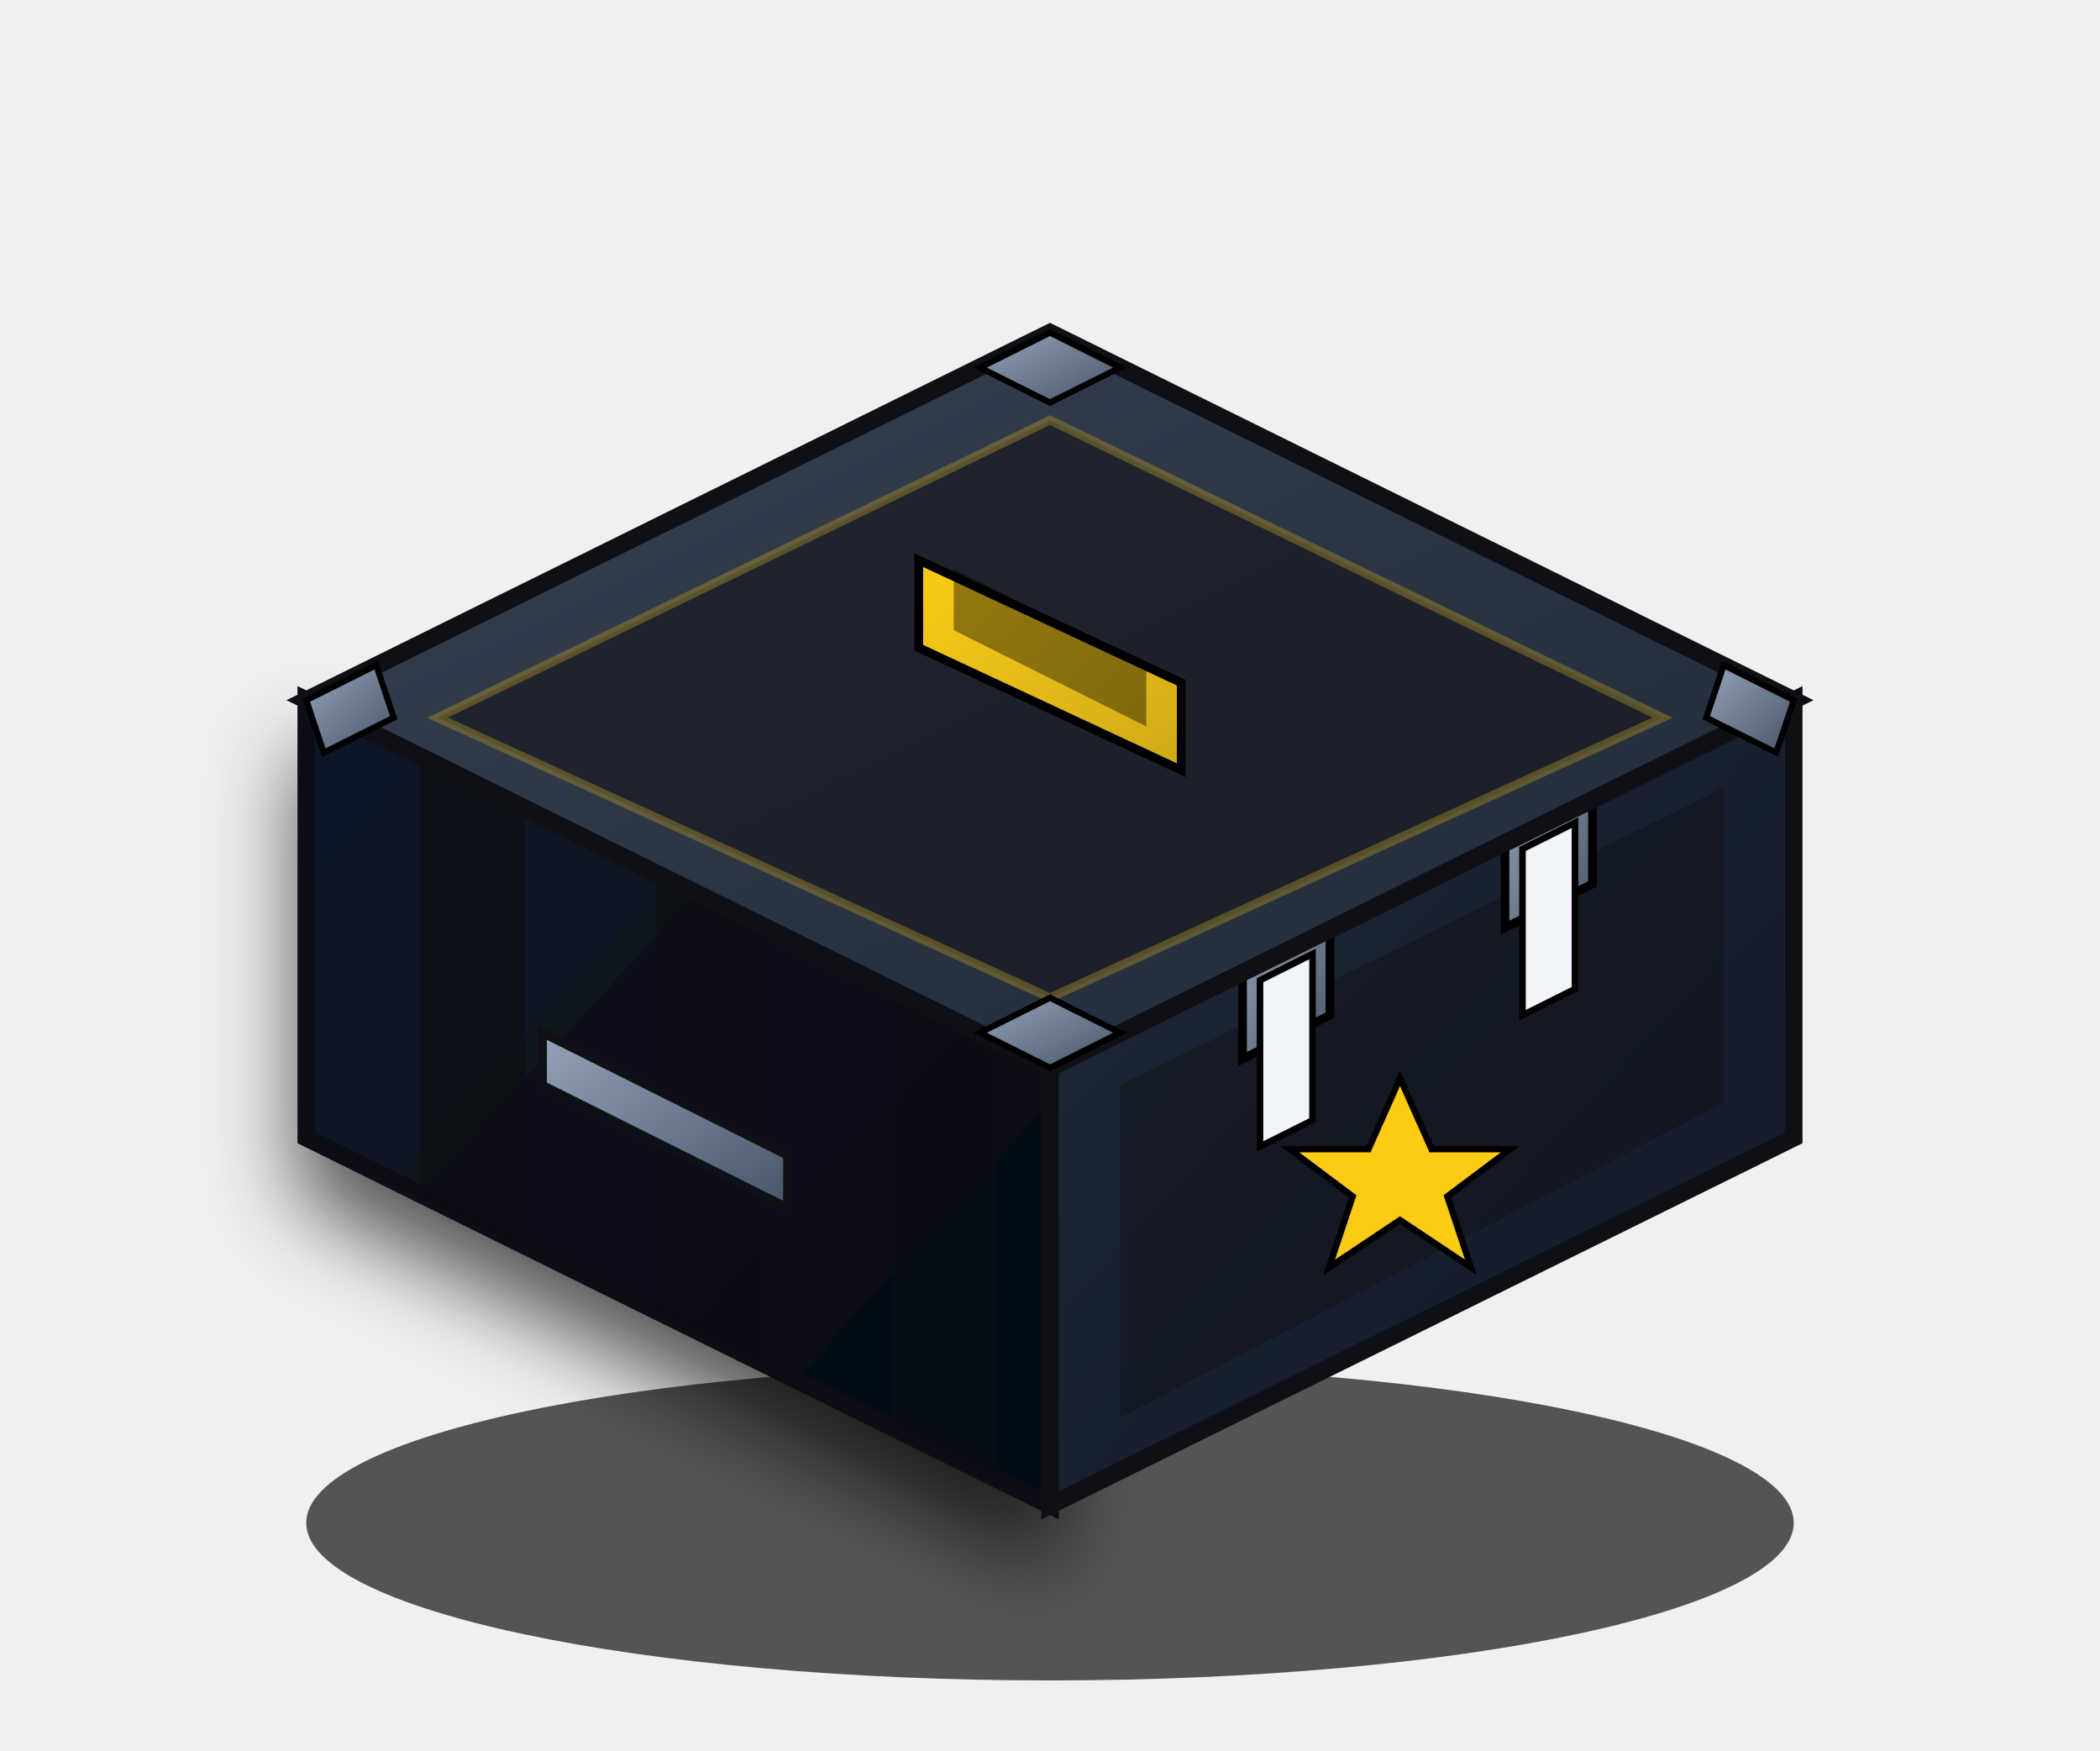
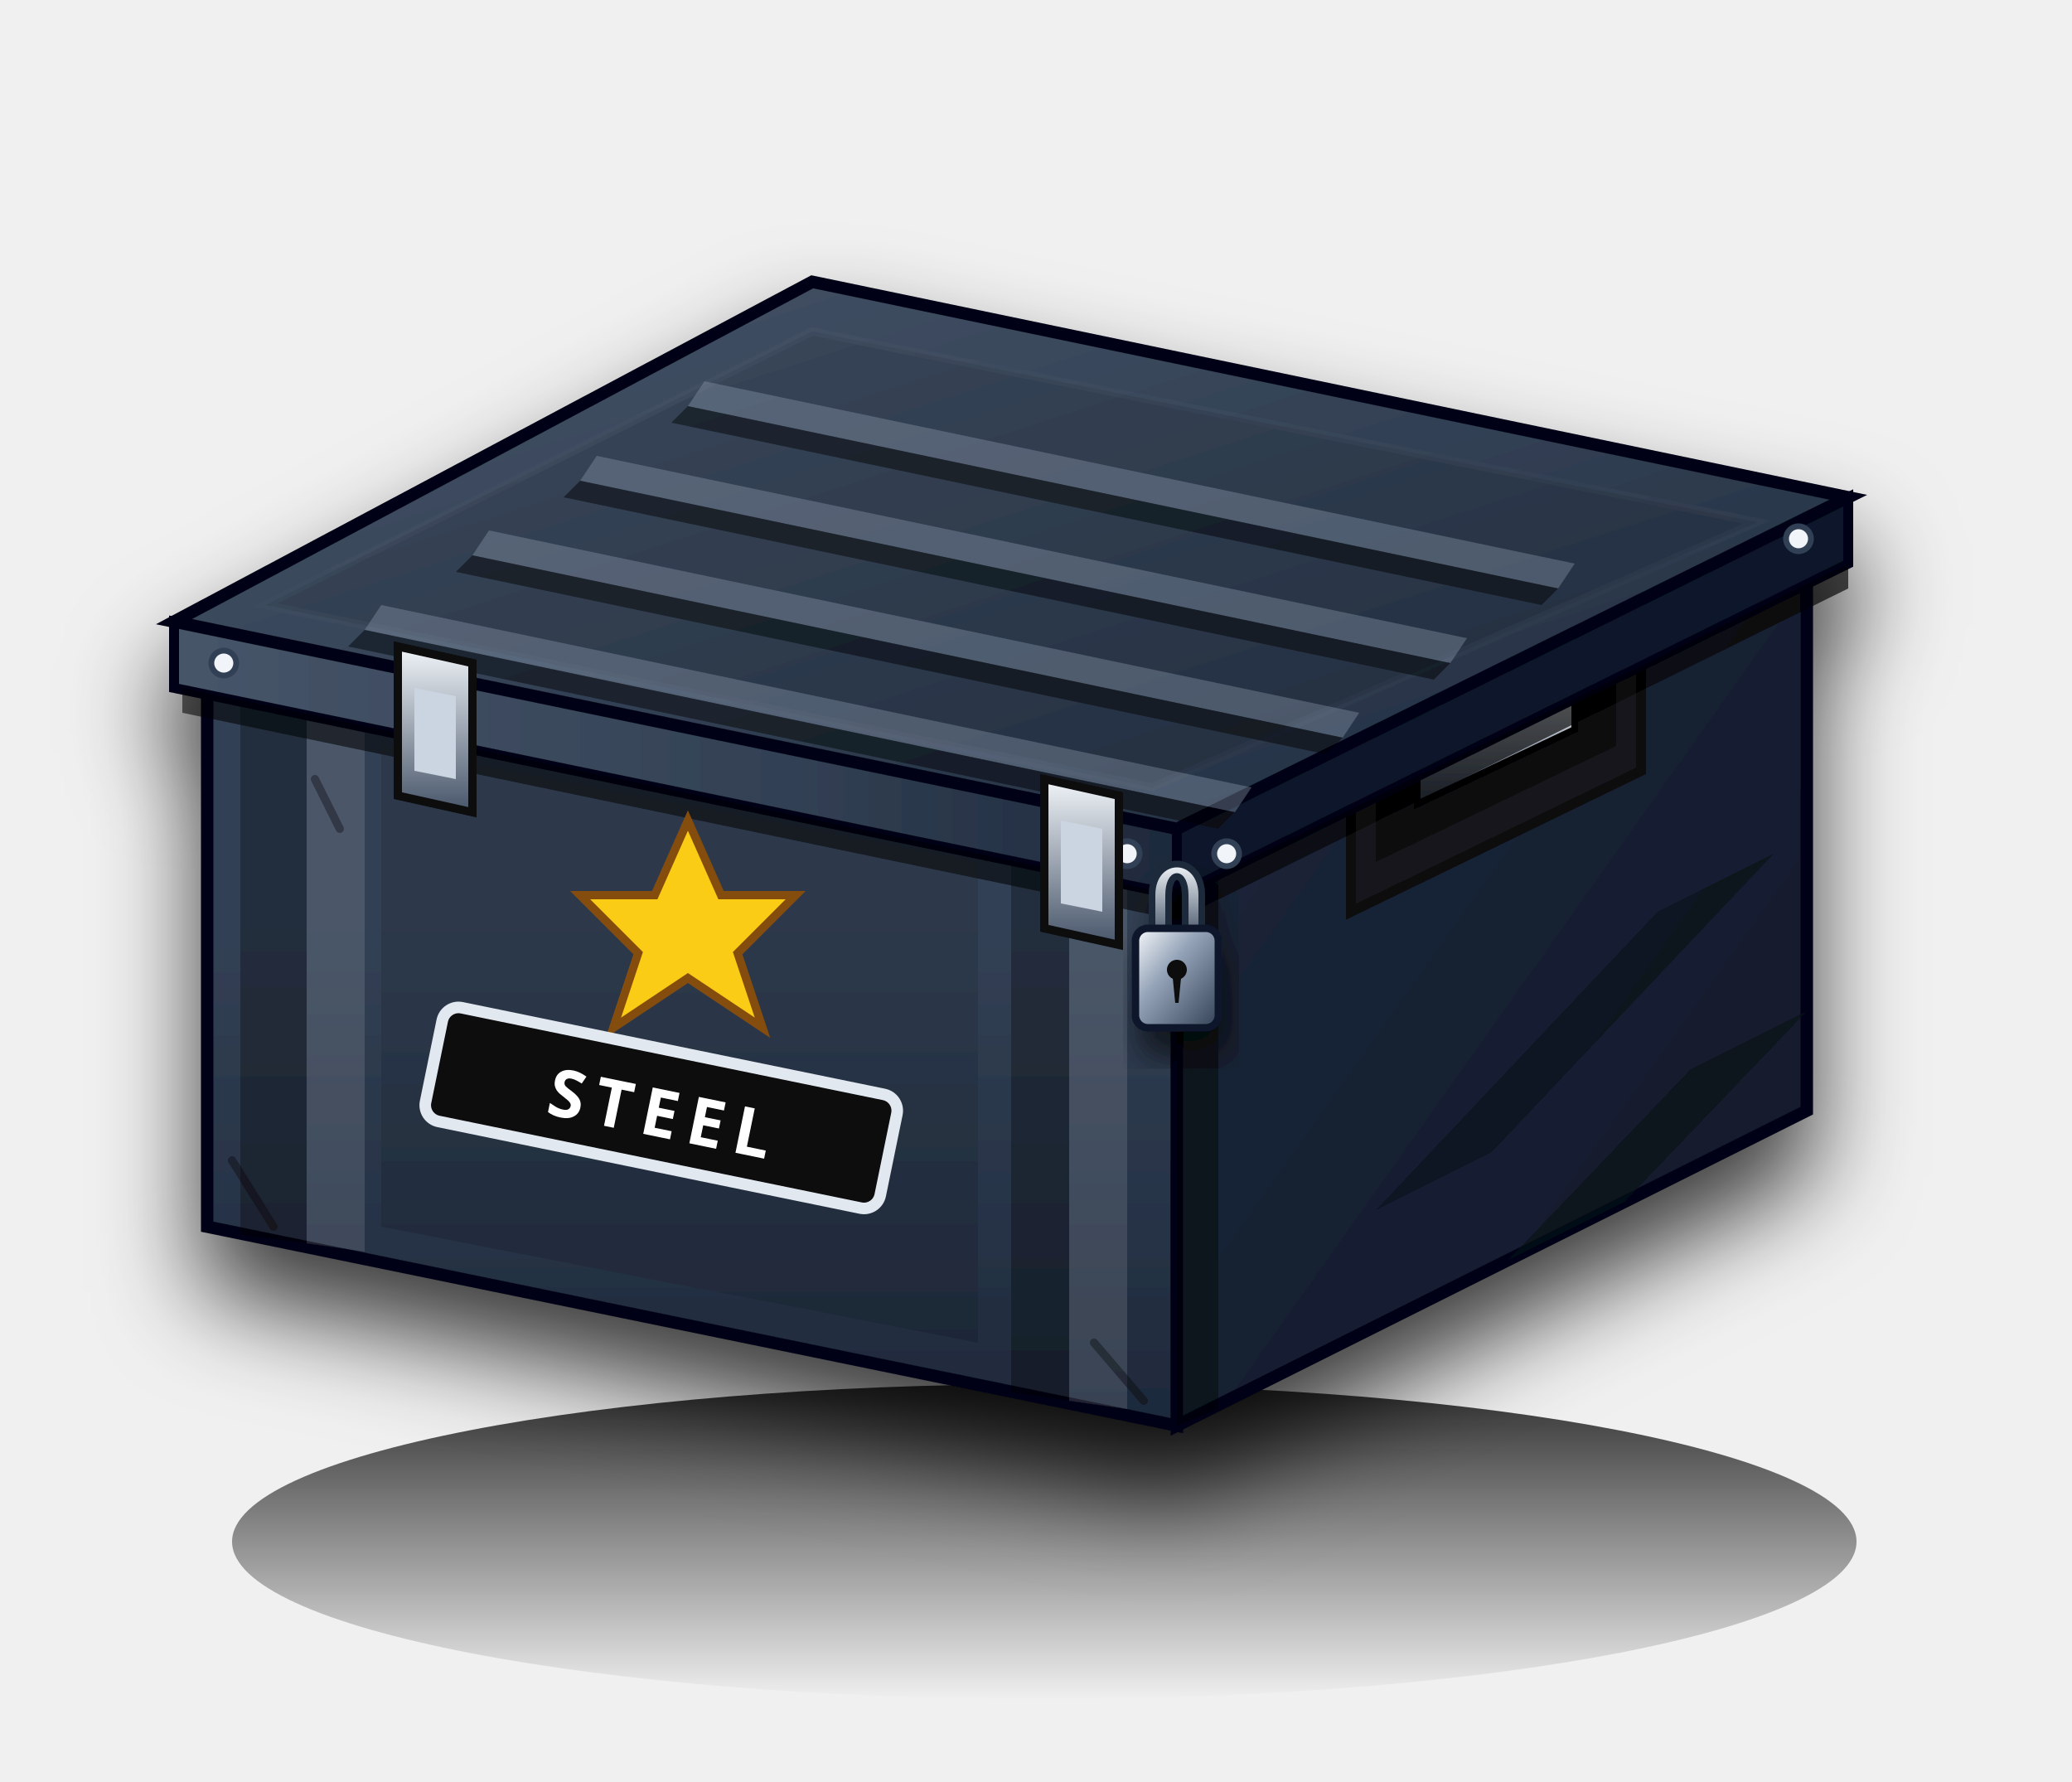
- <svg xmlns="http://www.w3.org/2000/svg" viewBox="0 0 240 200" width="100%" height="100%">
+ <svg xmlns="http://www.w3.org/2000/svg" viewBox="0 0 250 215" width="100%" height="100%">
  <defs>
-     <linearGradient id="topG" x1="0%" y1="0%" x2="100%" y2="100%">
-       <stop offset="0%" stop-color="#374151" />
-       <stop offset="100%" stop-color="#1f2937" />
+     <linearGradient id="groundG_eglauq" x1="0%" y1="0%" x2="0%" y2="100%">
+       <stop offset="0%" stop-color="#000000" stop-opacity="0.8" />
+       <stop offset="100%" stop-color="#000000" stop-opacity="0" />
    </linearGradient>
-     <linearGradient id="leftG" x1="0%" y1="0%" x2="100%" y2="100%">
-       <stop offset="0%" stop-color="#111827" />
-       <stop offset="100%" stop-color="#030712" />
+     <linearGradient id="topG_eglauq" x1="0%" y1="0%" x2="100%" y2="100%">
+       <stop offset="0%" stop-color="#475569" />
+       <stop offset="50%" stop-color="#334155" />
+       <stop offset="100%" stop-color="#1e293b" />
    </linearGradient>
-     <linearGradient id="rightG" x1="0%" y1="0%" x2="100%" y2="100%">
-       <stop offset="0%" stop-color="#1f2937" />
-       <stop offset="100%" stop-color="#111827" />
+     <linearGradient id="frontG_eglauq" x1="0%" y1="0%" x2="0%" y2="100%">
+       <stop offset="0%" stop-color="#334155" />
+       <stop offset="35%" stop-color="#334155" />
+       <stop offset="100%" stop-color="#1e293b" />
    </linearGradient>
-     <linearGradient id="accentG" x1="0%" y1="0%" x2="100%" y2="100%">
-       <stop offset="0%" stop-color="#facc15" />
-       <stop offset="100%" stop-color="#facc15" stop-opacity="0.8" />
+     <linearGradient id="sideG_eglauq" x1="0%" y1="0%" x2="100%" y2="100%">
+       <stop offset="0%" stop-color="#1e293b" />
+       <stop offset="100%" stop-color="#0f172a" />
    </linearGradient>
-     <linearGradient id="metalG" x1="0%" y1="0%" x2="100%" y2="100%">
-       <stop offset="0%" stop-color="#94a3b8" />
+     <linearGradient id="rimG_eglauq" x1="0%" y1="0%" x2="100%" y2="0%">
+       <stop offset="0%" stop-color="#475569" />
+       <stop offset="60%" stop-color="#334155" />
+       <stop offset="100%" stop-color="#1e293b" />
+     </linearGradient>
+     <linearGradient id="padlockG_eglauq" x1="0%" y1="0%" x2="100%" y2="100%">
+       <stop offset="0%" stop-color="#f8fafc" />
+       <stop offset="40%" stop-color="#94a3b8" />
+       <stop offset="100%" stop-color="#334155" />
+     </linearGradient>
+     <linearGradient id="steelG_eglauq" x1="0%" y1="0%" x2="0%" y2="100%">
+       <stop offset="0%" stop-color="#f1f5f9" />
      <stop offset="100%" stop-color="#475569" />
    </linearGradient>
-     <filter id="shadow" x="-20%" y="-20%" width="140%" height="140%">
-       <feDropShadow dx="0" dy="6" stdDeviation="5" flood-color="#000" flood-opacity="0.65" />
+     <filter id="softShad_eglauq" x="-30%" y="-30%" width="160%" height="160%">
+       <feDropShadow dx="0" dy="7" stdDeviation="6" flood-color="#000000" flood-opacity="0.75" />
+     </filter>
+     <filter id="lockShad_eglauq" x="-25%" y="-25%" width="150%" height="150%">
+       <feDropShadow dx="1" dy="3" stdDeviation="2" flood-color="#000000" flood-opacity="0.65" />
    </filter>
  </defs>
-   <ellipse cx="120" cy="174" rx="85" ry="18" fill="#000000" opacity="0.65" />
-   <polygon points="35,80 120,122 120,172 35,130" fill="url(#leftG)" stroke="#0f1015" stroke-width="2" filter="url(#shadow)" />
-   <polygon points="48,87 60,93 60,143 48,137" fill="#0c0d12" opacity="0.6" />
-   <polygon points="75,100 87,106 87,156 75,150" fill="#0c0d12" opacity="0.6" />
-   <polygon points="102,113 114,119 114,169 102,163" fill="#0c0d12" opacity="0.6" />
-   <polygon points="62,118 90,132 90,138 62,124" fill="url(#metalG)" stroke="#0f1015" stroke-width="1" />
-   <polygon points="120,122 205,80 205,130 120,172" fill="url(#rightG)" stroke="#0f1015" stroke-width="2" />
-   <polygon points="128,124 197,90 197,126 128,162" fill="#0c0d12" opacity="0.4" />
-   <polygon points="142,108 152,103 152,116 142,121" fill="url(#metalG)" stroke="#000" stroke-width="1" />
-   <polygon points="144,112 150,109 150,128 144,131" fill="#f1f5f9" stroke="#000" stroke-width="0.75" />
-   <polygon points="172,93 182,88 182,101 172,106" fill="url(#metalG)" stroke="#000" stroke-width="1" />
-   <polygon points="174,97 180,94 180,113 174,116" fill="#f1f5f9" stroke="#000" stroke-width="0.75" />
-   <g transform="translate(160, 134) scale(0.9)">
-     <polygon points="0,-12 4,-3 14,-3 6,3 9,12 0,6 -9,12 -6,3 -14,-3 -4,-3" fill="#facc15" stroke="#000" stroke-width="0.8" />
+   <ellipse cx="126" cy="186" rx="98" ry="19" fill="url(#groundG_eglauq)" />
+   <g filter="url(#softShad_eglauq)">
+     <polygon points="25,78 142,102 142,172 25,148" fill="url(#frontG_eglauq)" stroke="#020617" stroke-width="1.5" />
+     <polygon points="29,81 37,83 37,150 29,149" fill="#000000" opacity="0.3" />
+     <polygon points="37,83 44,84 44,151 37,150" fill="#ffffff" opacity="0.12" />
+     <polygon points="122,100 129,101 129,169 122,168" fill="#000000" opacity="0.3" />
+     <polygon points="129,101 136,102 136,170 129,169" fill="#ffffff" opacity="0.12" />
+     <polygon points="46,90 118,104 118,162 46,148" fill="#000000" opacity="0.12" />
+     <path d="M 28,140 L 33,148 M 132,162 L 138,169 M 38,94 L 41,100" stroke="#000000" opacity="0.35" stroke-width="1" stroke-linecap="round" />
+     <polygon points="142,102 218,64 218,134 142,172" fill="url(#sideG_eglauq)" stroke="#020617" stroke-width="1.5" />
+     <polygon points="142,102 147,100 147,170 142,172" fill="#000000" opacity="0.45" />
+     <g opacity="0.45">
+       <polygon points="166,146 180,139 214,103 200,110" fill="#09090b" />
+       <polygon points="182,152 196,145 218,122 204,129" fill="#09090b" />
+     </g>
+     <polygon points="163,88 198,71 198,93 163,110" fill="#18181b" stroke="#09090b" stroke-width="1.2" />
+     <polygon points="166,90 195,76 195,90 166,104" fill="#09090b" />
+     <polygon points="171,92 190,83 190,88 171,97" fill="url(#steelG_eglauq)" stroke="#000000" stroke-width="0.8" />
+     <polygon points="21,75 142,100 142,108 21,83" fill="url(#rimG_eglauq)" stroke="#020617" stroke-width="1.2" />
+     <polygon points="142,100 223,60 223,68 142,108" fill="#0f172a" stroke="#020617" stroke-width="1.2" />
+     <polygon points="22,83 142,108 142,111 22,86" fill="#000000" opacity="0.55" />
+     <polygon points="142,108 223,68 223,71 142,111" fill="#000000" opacity="0.65" />
+     <polygon points="98,34 223,60 142,100 21,75" fill="url(#topG_eglauq)" stroke="#020617" stroke-width="1.5" />
+     <polygon points="98,40 212,63 139,95 32,73" fill="#000000" opacity="0.1" stroke="#ffffff" stroke-opacity="0.18" stroke-width="1" />
+     <polygon points="85,46 190,68 188,71 83,49" fill="#94a3b8" opacity="0.35" />
+     <polygon points="83,49 188,71 186,73 81,51" fill="#000000" opacity="0.45" />
+     <polygon points="72,55 177,77 175,80 70,58" fill="#94a3b8" opacity="0.35" />
+     <polygon points="70,58 175,80 173,82 68,60" fill="#000000" opacity="0.45" />
+     <polygon points="59,64 164,86 162,89 57,67" fill="#94a3b8" opacity="0.35" />
+     <polygon points="57,67 162,89 160,91 55,69" fill="#000000" opacity="0.45" />
+     <polygon points="46,73 151,95 149,98 44,76" fill="#94a3b8" opacity="0.35" />
+     <polygon points="44,76 149,98 147,100 42,78" fill="#000000" opacity="0.45" />
+     <circle cx="27" cy="80" r="1.5" fill="#f1f5f9" stroke="#334155" stroke-width="0.7" />
+     <circle cx="136" cy="103" r="1.5" fill="#f1f5f9" stroke="#334155" stroke-width="0.7" />
+     <circle cx="148" cy="103" r="1.5" fill="#f1f5f9" stroke="#334155" stroke-width="0.7" />
+     <circle cx="217" cy="65" r="1.5" fill="#f1f5f9" stroke="#334155" stroke-width="0.7" />
+     <polygon points="48,78 57,80 57,98 48,96" fill="url(#steelG_eglauq)" stroke="#09090b" stroke-width="1" />
+     <polygon points="50,83 55,84 55,94 50,93" fill="#cbd5e1" />
+     <polygon points="126,94 135,96 135,114 126,112" fill="url(#steelG_eglauq)" stroke="#09090b" stroke-width="1" />
+     <polygon points="128,99 133,100 133,110 128,109" fill="#cbd5e1" />
+     <g transform="translate(83, 118)">
+       <g transform="translate(0, -6)">
+         <polygon points="0,-13 4,-4 13,-4 6,3 9,12 0,6 -9,12 -6,3 -13,-4 -4,-4" fill="#facc15" stroke="#854d0e" stroke-width="1" />
+       </g>
+       <g transform="rotate(11.6) translate(0, 16)">
+         <rect x="-28" y="-7" width="56" height="14" rx="2" fill="#09090b" stroke="#e2e8f0" stroke-width="1.4" />
+         <text x="0" y="3.5" font-family="'Impact', 'Arial Black', sans-serif" font-size="8" font-weight="900" fill="#ffffff" text-anchor="middle" letter-spacing="1.2">STEEL</text>
+       </g>
+     </g>
+     <g transform="translate(136, 108)" filter="url(#lockShad_eglauq)">
+       <path d="M 3,0 C 3,-5 9,-5 9,0 L 9,5 L 7,5 L 7,0 C 7,-3 5,-3 5,0 L 5,5 L 3,5 Z" fill="url(#steelG_eglauq)" stroke="#1e293b" stroke-width="0.8" />
+       <rect x="1" y="4" width="10" height="12" rx="1.5" fill="url(#padlockG_eglauq)" stroke="#0f172a" stroke-width="0.9" />
+       <circle cx="6" cy="9" r="1.2" fill="#09090b" />
+       <polygon points="5.4,9 6.6,9 6.2,13 5.8,13" fill="#09090b" />
+     </g>
  </g>
-   <polygon points="120,38 205,80 120,122 35,80" fill="url(#topG)" stroke="#0f1015" stroke-width="2" />
-   <polygon points="120,48 190,82 120,114 50,82" fill="#151720" opacity="0.65" stroke="#facc15" stroke-opacity="0.4" stroke-width="1" />
-   <polygon points="120,38 128,42 120,46 112,42" fill="url(#metalG)" stroke="#000" stroke-width="0.7" />
-   <polygon points="205,80 197,76 195,82 203,86" fill="url(#metalG)" stroke="#000" stroke-width="0.7" />
-   <polygon points="120,122 128,118 120,114 112,118" fill="url(#metalG)" stroke="#000" stroke-width="0.7" />
-   <polygon points="35,80 43,76 45,82 37,86" fill="url(#metalG)" stroke="#000" stroke-width="0.7" />
-   <polygon points="105,74 135,88 135,78 105,64" fill="url(#accentG)" stroke="#000" stroke-width="1" />
-   <polygon points="109,72 131,83 131,76 109,65" fill="#000" opacity="0.4" />
</svg>
